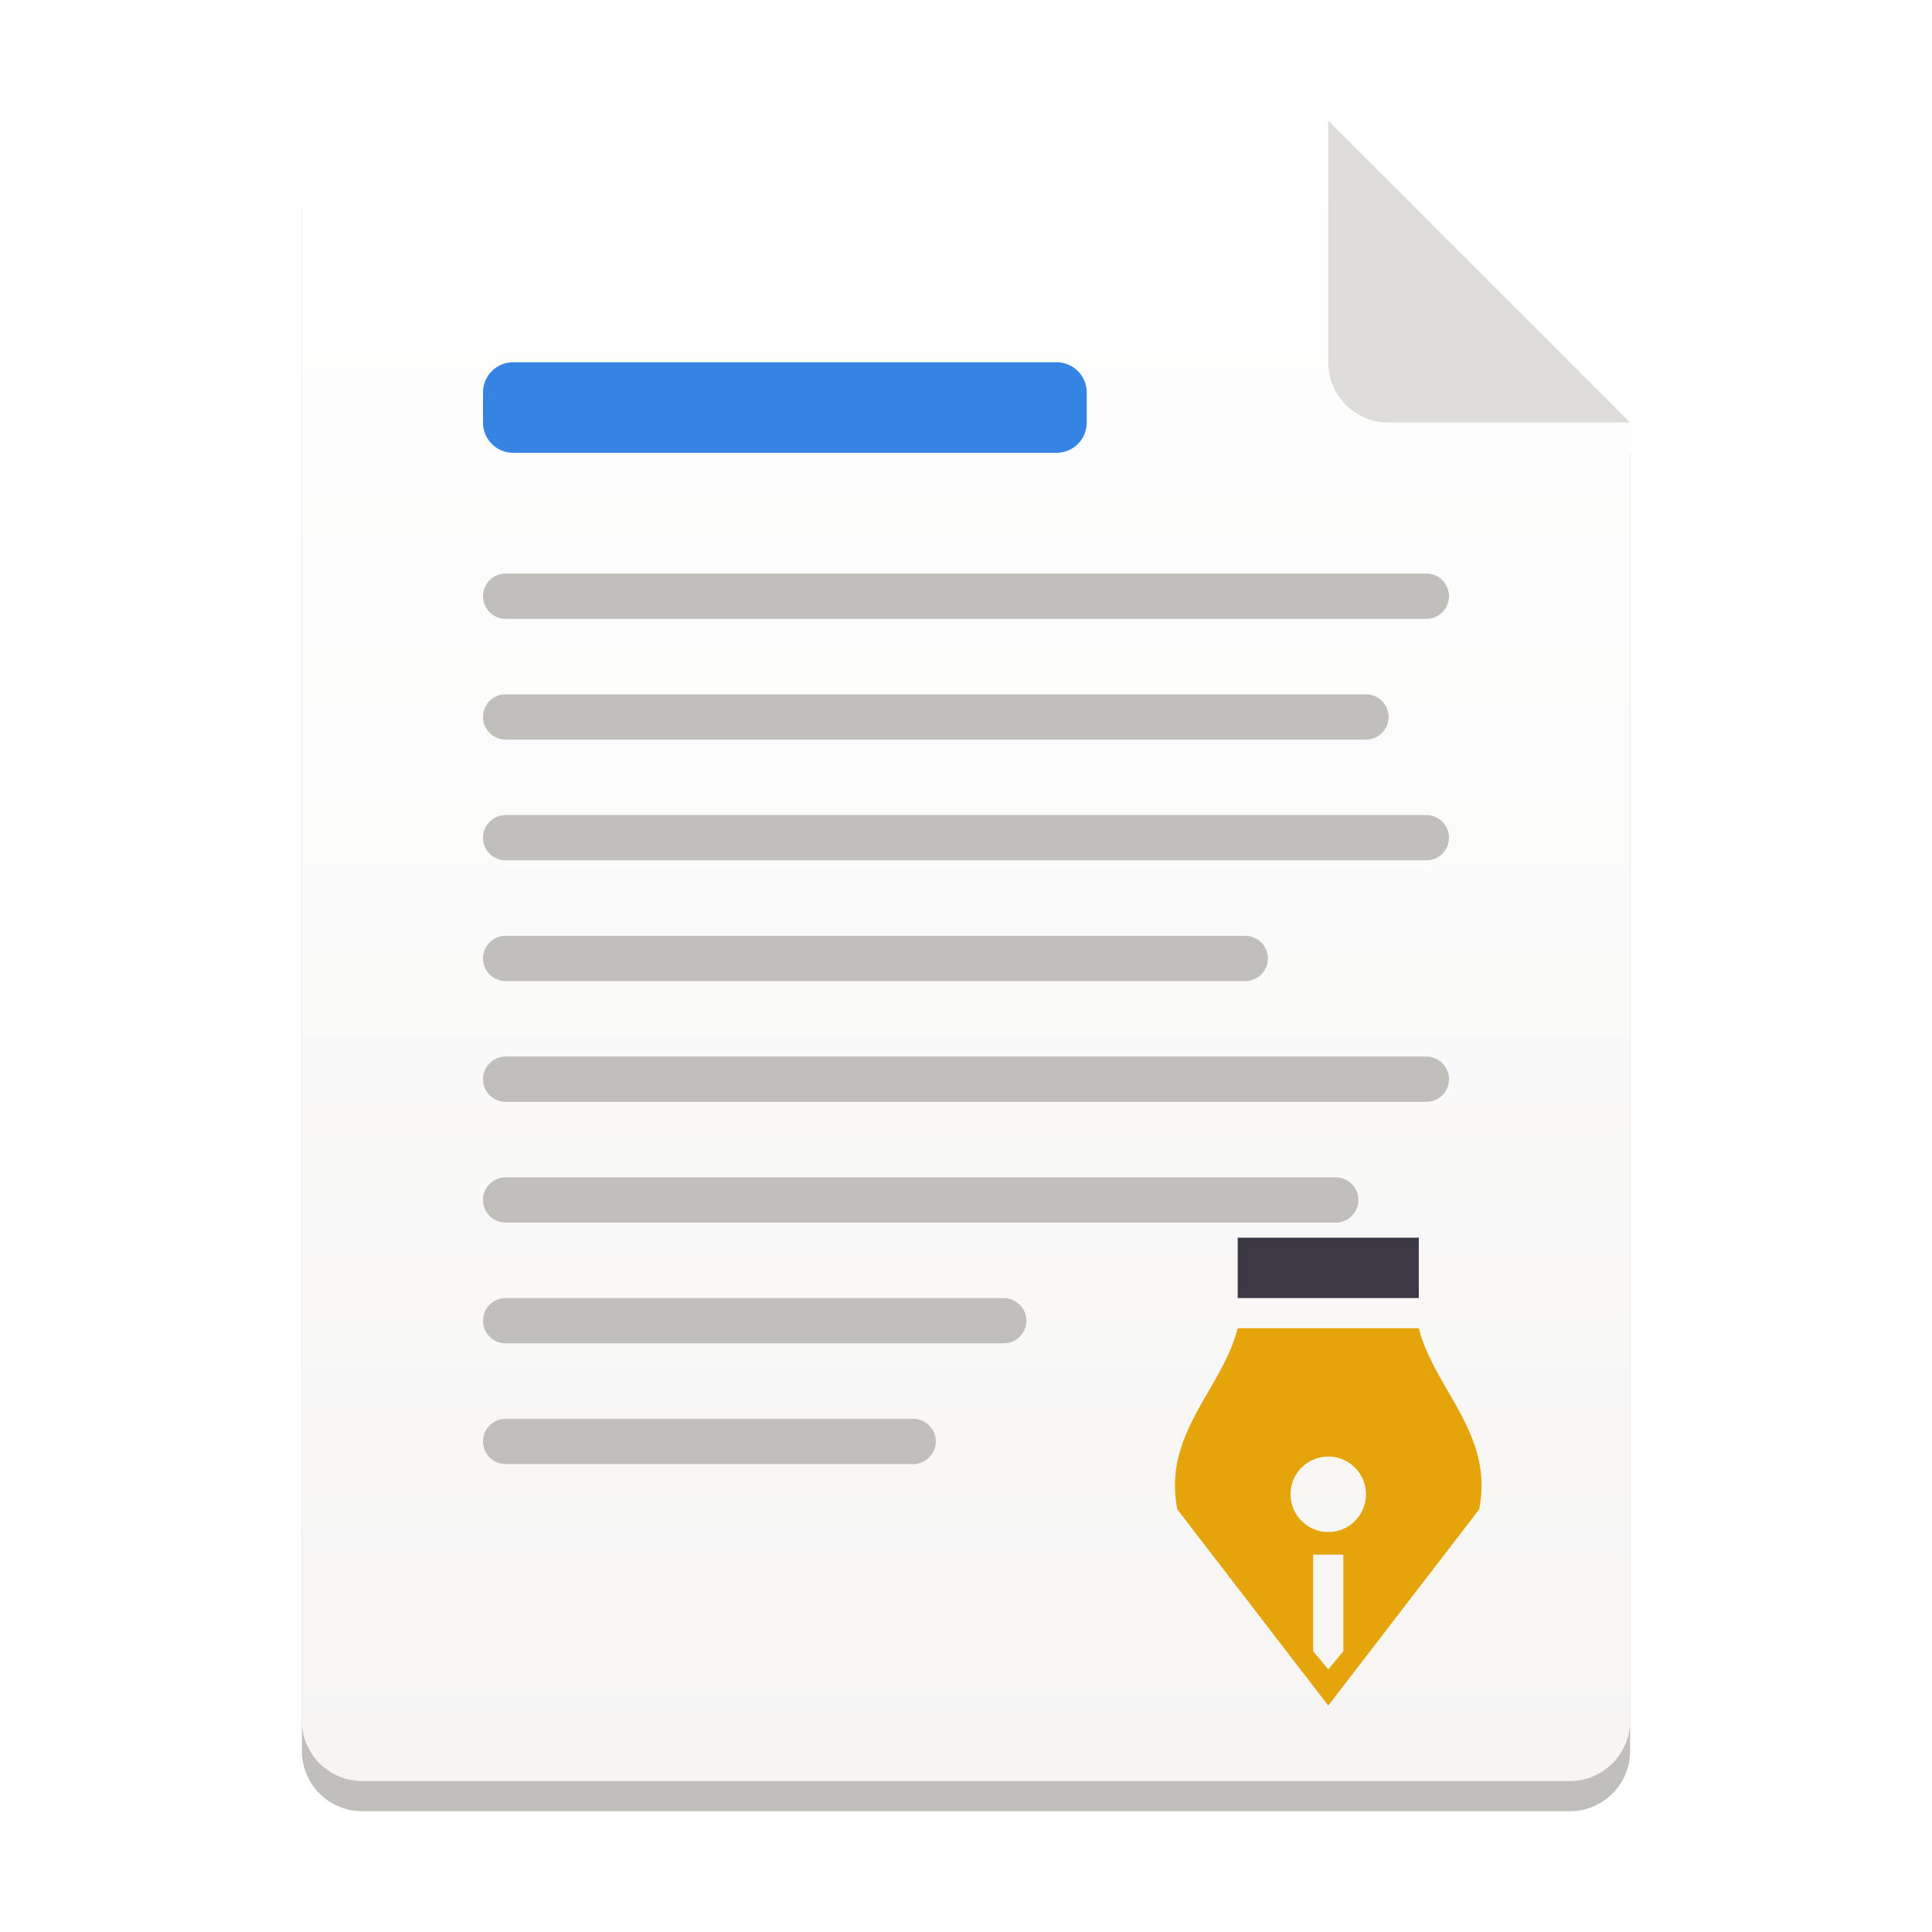
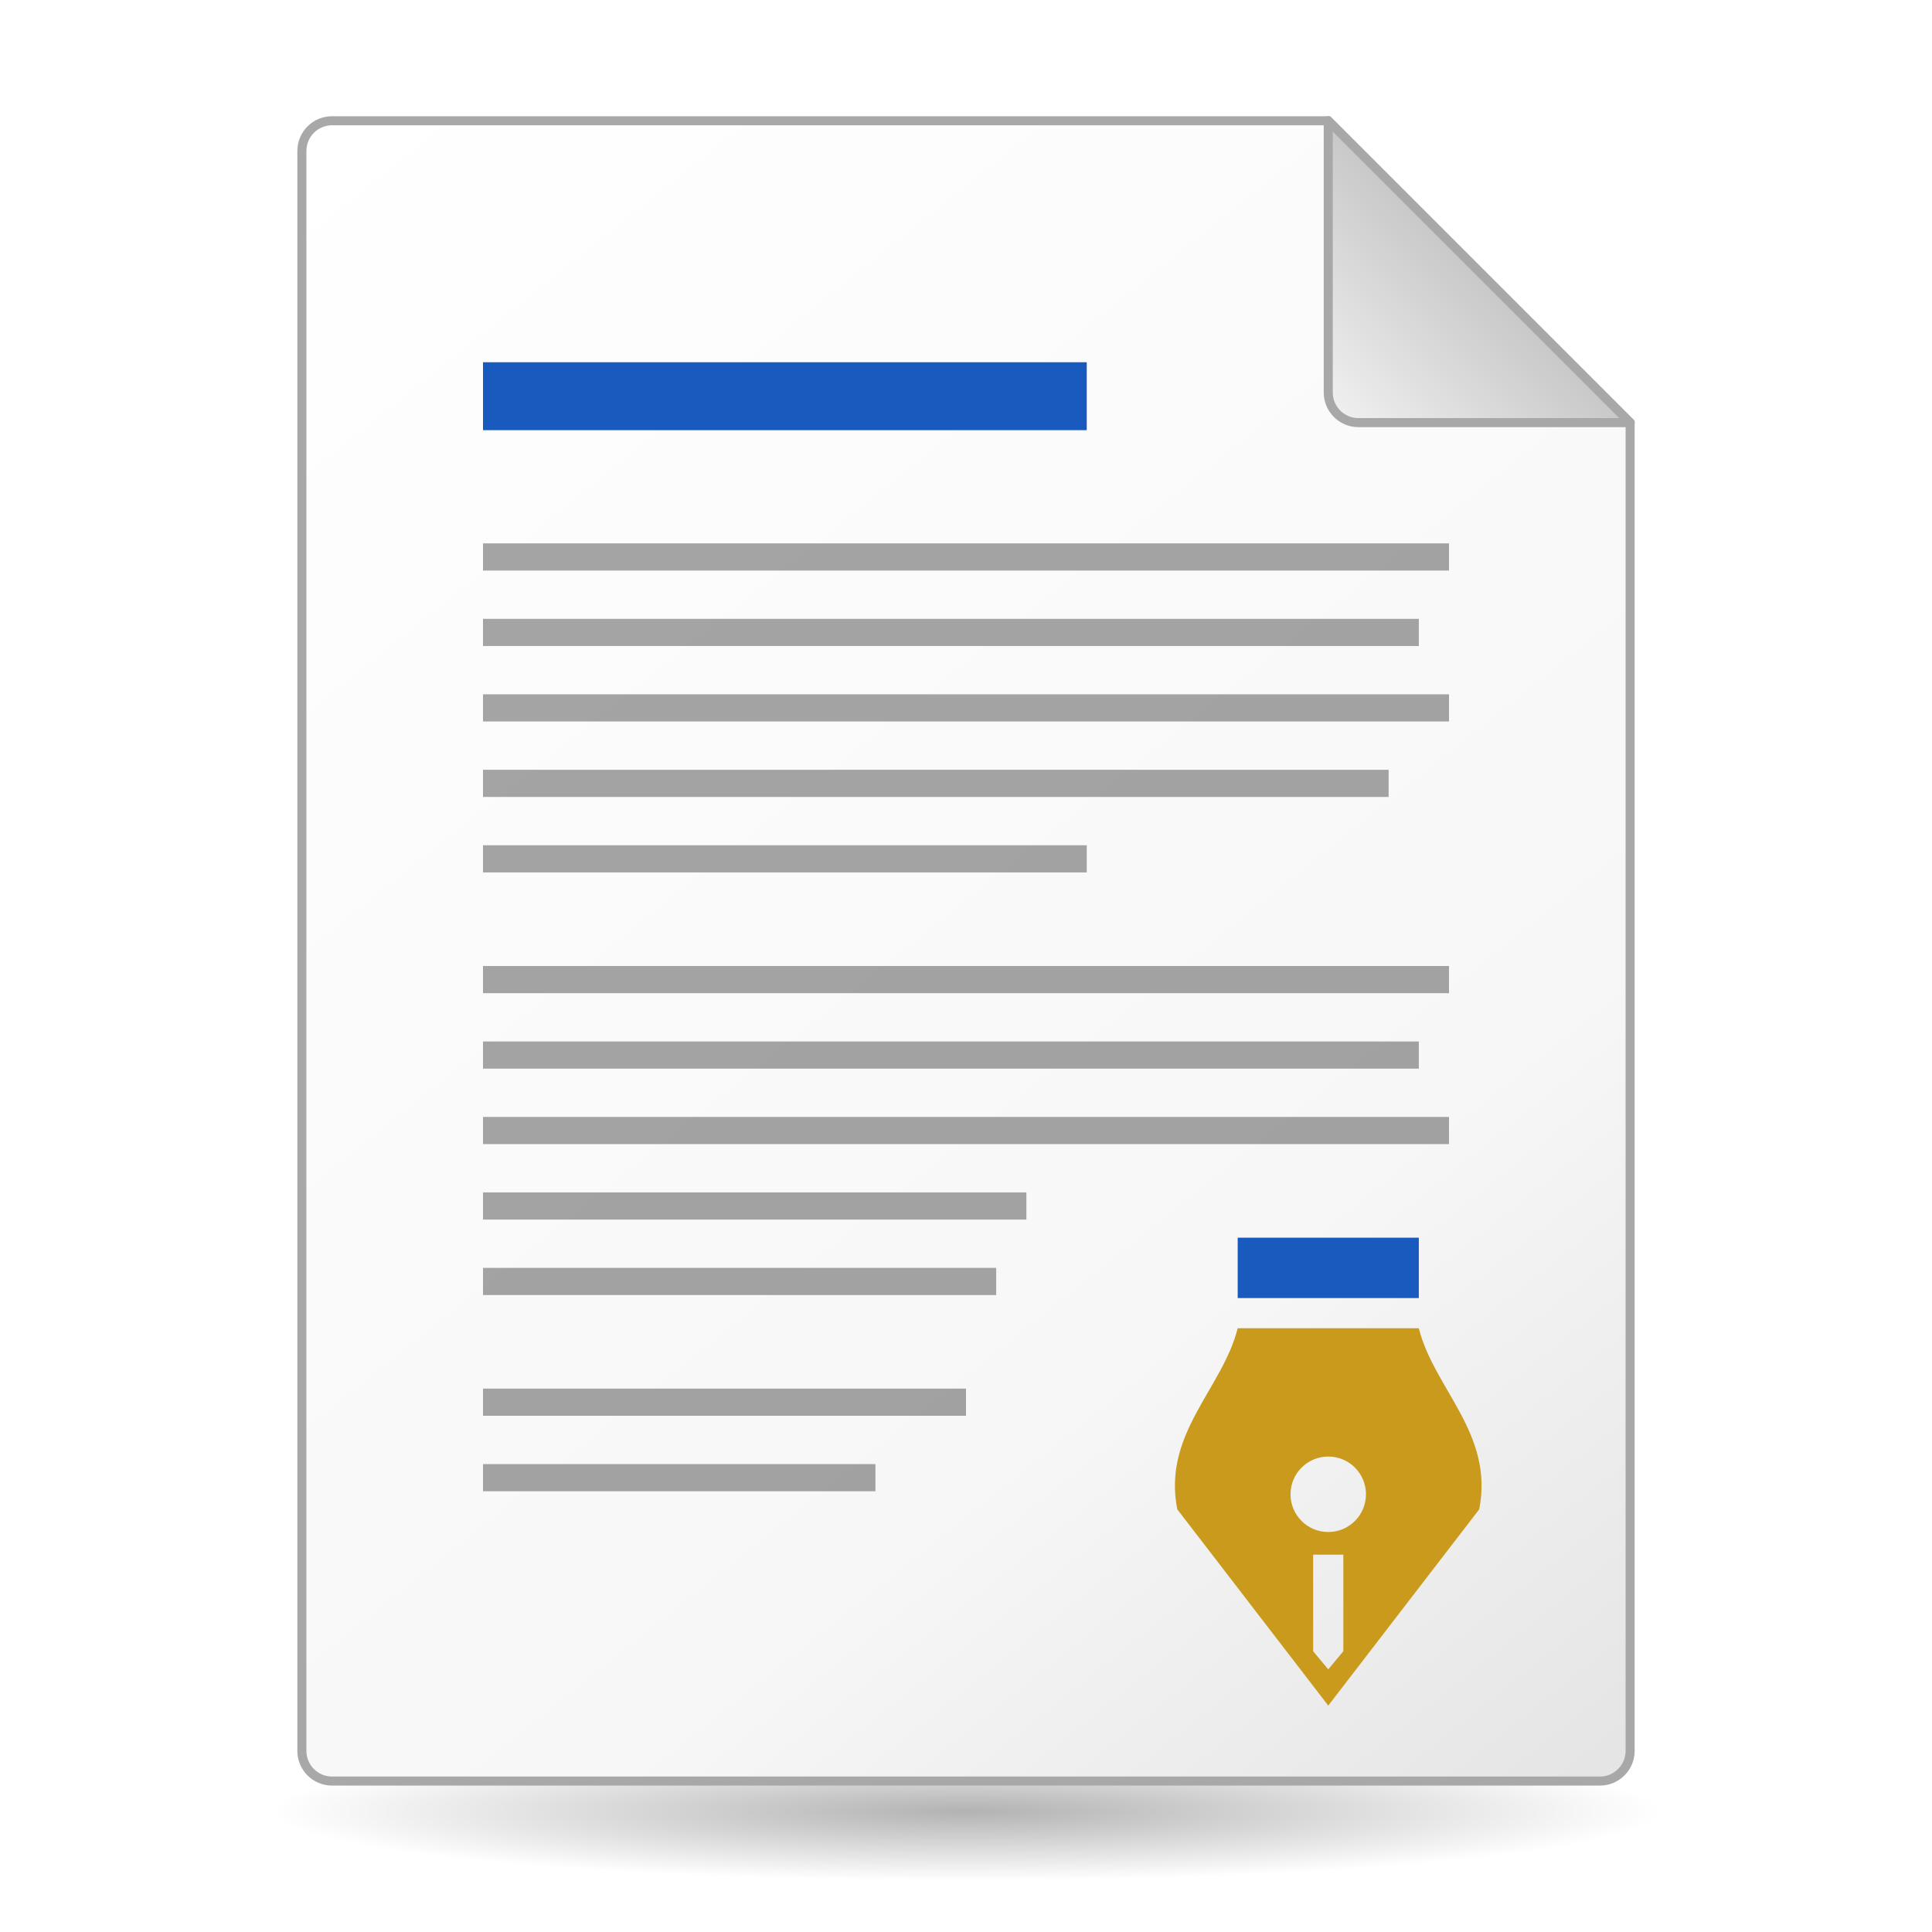
<svg xmlns="http://www.w3.org/2000/svg" width="128" height="128" viewBox="0 0 128 128">
  <defs>
-     <linearGradient id="paper" x1="0" y1="8" x2="0" y2="118" gradientUnits="userSpaceOnUse">
+     <linearGradient id="paper" x1="20" y1="8" x2="108" y2="118" gradientUnits="userSpaceOnUse">
      <stop offset="0" stop-color="#ffffff" />
-       <stop offset="1" stop-color="#f6f5f4" />
+       <stop offset="0.7" stop-color="#f7f7f7" />
+       <stop offset="1" stop-color="#e4e4e4" />
    </linearGradient>
+     <linearGradient id="fold" x1="88" y1="28" x2="98" y2="18" gradientUnits="userSpaceOnUse">
+       <stop offset="0" stop-color="#f2f2f2" />
+       <stop offset="1" stop-color="#c8c8c8" />
+     </linearGradient>
+     <radialGradient id="shadow" cx="64" cy="120" r="46" gradientTransform="matrix(1 0 0 0.1 0 108)" gradientUnits="userSpaceOnUse">
+       <stop offset="0" stop-color="#000000" stop-opacity="0.3" />
+       <stop offset="1" stop-color="#000000" stop-opacity="0" />
+     </radialGradient>
  </defs>
-   <path d="M24 8H88L108 28V114a4 4 0 0 1-4 4H24a4 4 0 0 1-4-4V12a4 4 0 0 1 4-4z" fill="#c0bfbc" transform="translate(0 2)" />
-   <path d="M24 8H88L108 28V114a4 4 0 0 1-4 4H24a4 4 0 0 1-4-4V12a4 4 0 0 1 4-4z" fill="url(#paper)" />
-   <path d="M88 8V24a4 4 0 0 0 4 4H108z" fill="#deddda" />
-   <rect x="32" y="24" width="40" height="6" rx="2" fill="#3584e4" />
-   <rect x="32" y="38" width="64" height="3" rx="1.5" fill="#c0bfbc" />
-   <rect x="32" y="46" width="60" height="3" rx="1.5" fill="#c0bfbc" />
-   <rect x="32" y="54" width="64" height="3" rx="1.5" fill="#c0bfbc" />
-   <rect x="32" y="62" width="52" height="3" rx="1.5" fill="#c0bfbc" />
-   <rect x="32" y="70" width="64" height="3" rx="1.5" fill="#c0bfbc" />
-   <rect x="32" y="78" width="58" height="3" rx="1.5" fill="#c0bfbc" />
-   <rect x="32" y="86" width="36" height="3" rx="1.5" fill="#c0bfbc" />
-   <rect x="32" y="94" width="30" height="3" rx="1.5" fill="#c0bfbc" />
+   <ellipse cx="64" cy="120" rx="46" ry="5" fill="url(#shadow)" />
+   <path d="M22 8H88L108 28V116a2 2 0 0 1-2 2H22a2 2 0 0 1-2-2V10a2 2 0 0 1 2-2z" fill="url(#paper)" stroke="#a8a8a8" stroke-width="0.6" />
+   <path d="M88 8V26a2 2 0 0 0 2 2H108z" fill="url(#fold)" stroke="#a8a8a8" stroke-width="0.6" stroke-linejoin="round" />
+   <rect x="32" y="24" width="40" height="4.5" fill="#185abd" />
+   <rect x="32" y="36" width="64" height="1.8" fill="#5c5c5c" fill-opacity="0.55" />
+   <rect x="32" y="41" width="62" height="1.8" fill="#5c5c5c" fill-opacity="0.55" />
+   <rect x="32" y="46" width="64" height="1.8" fill="#5c5c5c" fill-opacity="0.55" />
+   <rect x="32" y="51" width="60" height="1.8" fill="#5c5c5c" fill-opacity="0.55" />
+   <rect x="32" y="56" width="40" height="1.8" fill="#5c5c5c" fill-opacity="0.55" />
+   <rect x="32" y="64" width="64" height="1.8" fill="#5c5c5c" fill-opacity="0.55" />
+   <rect x="32" y="69" width="62" height="1.8" fill="#5c5c5c" fill-opacity="0.55" />
+   <rect x="32" y="74" width="64" height="1.8" fill="#5c5c5c" fill-opacity="0.55" />
+   <rect x="32" y="79" width="36" height="1.8" fill="#5c5c5c" fill-opacity="0.55" />
+   <rect x="32" y="84" width="34" height="1.8" fill="#5c5c5c" fill-opacity="0.55" />
+   <rect x="32" y="92" width="32" height="1.8" fill="#5c5c5c" fill-opacity="0.55" />
+   <rect x="32" y="97" width="26" height="1.8" fill="#5c5c5c" fill-opacity="0.55" />
  <g transform="translate(72 82) scale(2)">
-     <path fill="#3d3846" d="M5 0h6v2H5z" />
-     <path fill="#e5a50a" fill-rule="evenodd" d="M5 3h6c0.5 2 2.5 3.5 2 6l-5 6.5L3 9c-0.5-2.5 1.5-4 2-6zm3 4.25a1.25 1.25 0 1 0 0 2.5 1.25 1.25 0 1 0 0-2.5zM7.5 10.5v3.2l0.5 0.6 0.5-0.6v-3.2z" />
+     <path fill="#185abd" d="M5 0h6v2H5z" />
+     <path fill="#c99a1c" fill-rule="evenodd" d="M5 3h6c0.5 2 2.5 3.5 2 6l-5 6.5L3 9c-0.5-2.5 1.5-4 2-6zm3 4.25a1.25 1.25 0 1 0 0 2.5 1.25 1.25 0 1 0 0-2.5zM7.5 10.5v3.2l0.5 0.6 0.5-0.6v-3.2z" />
  </g>
</svg>
